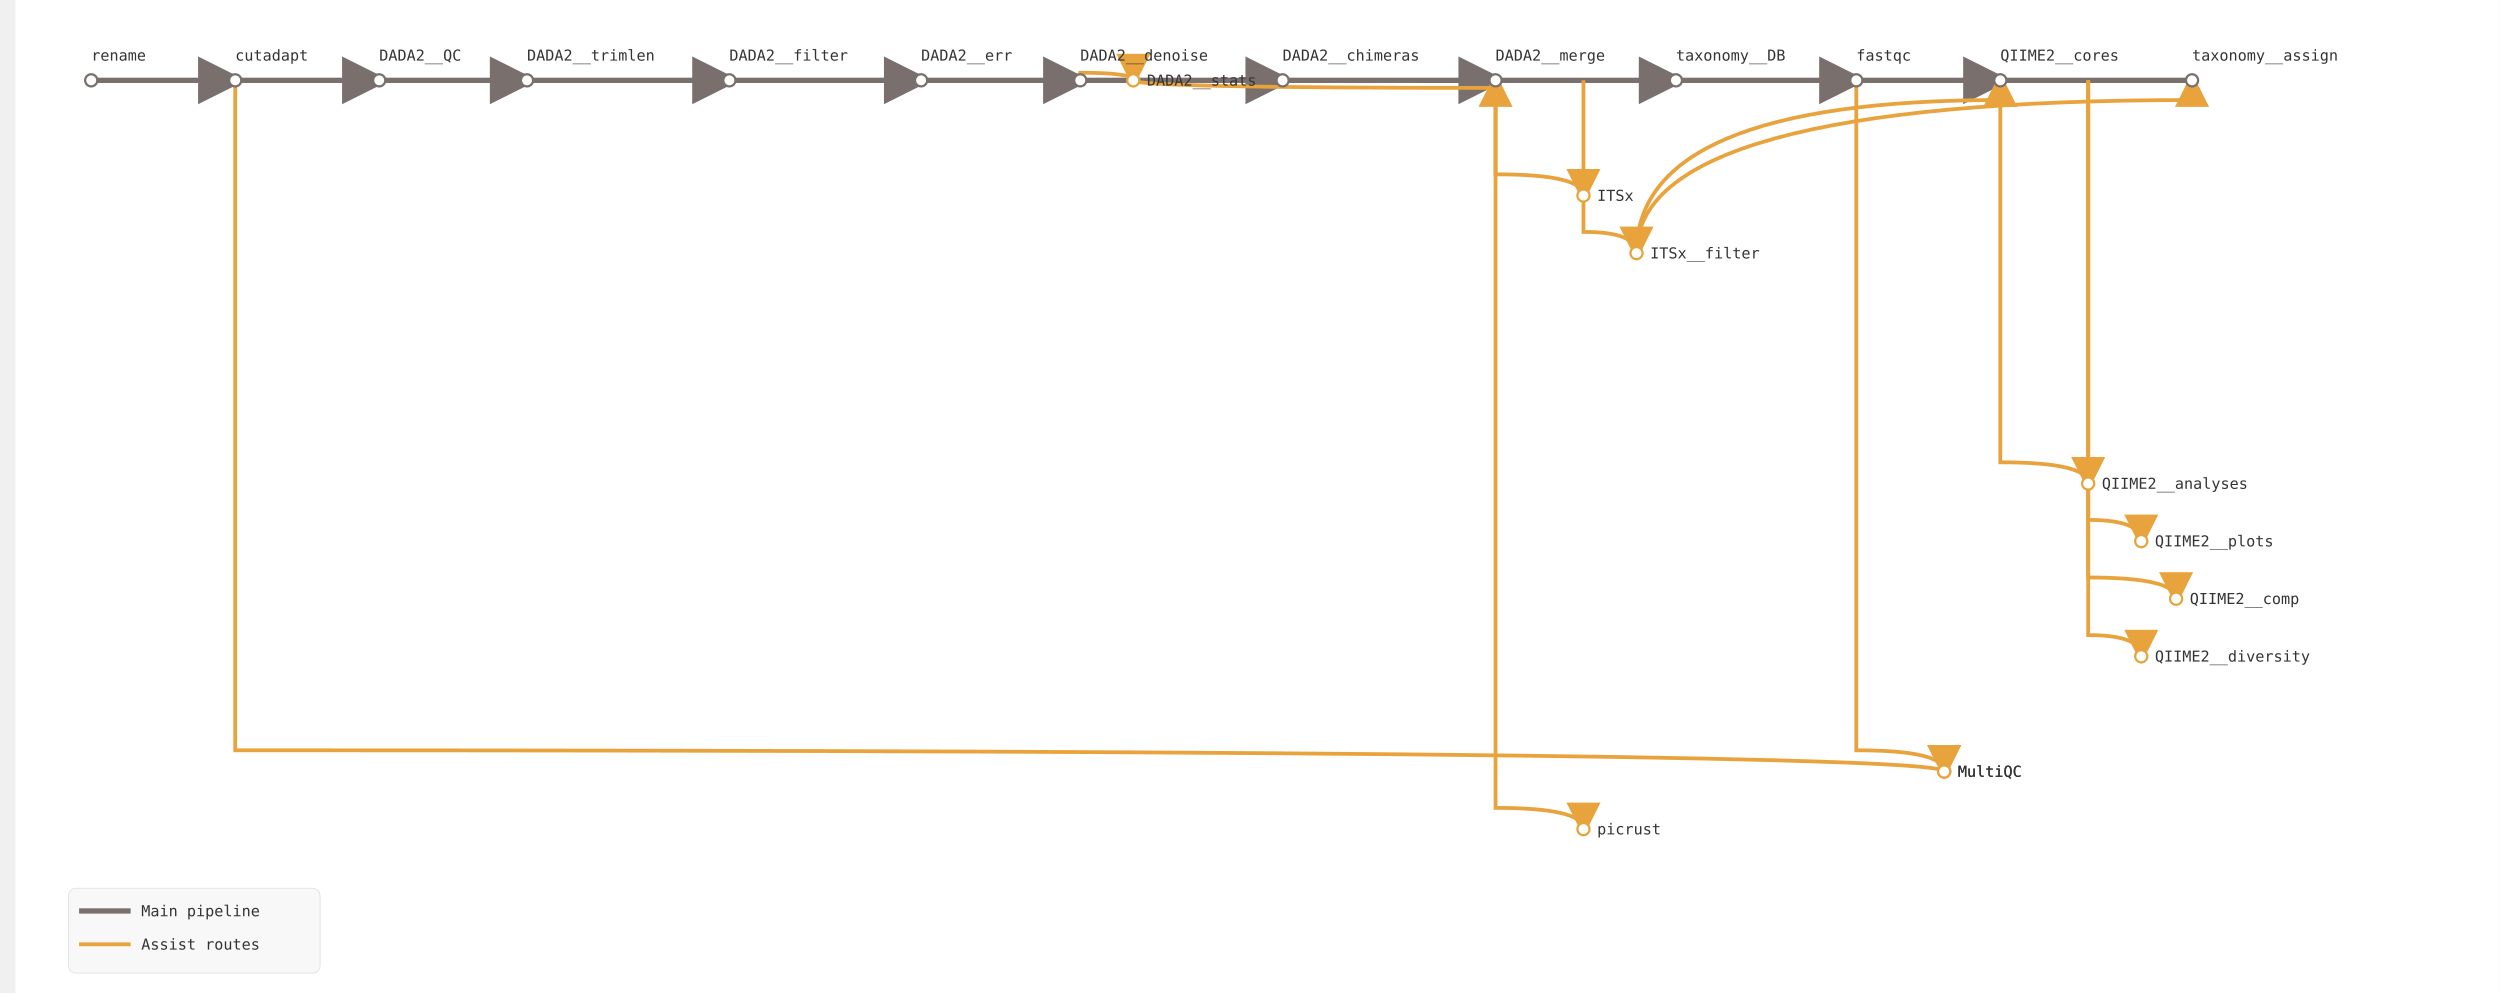
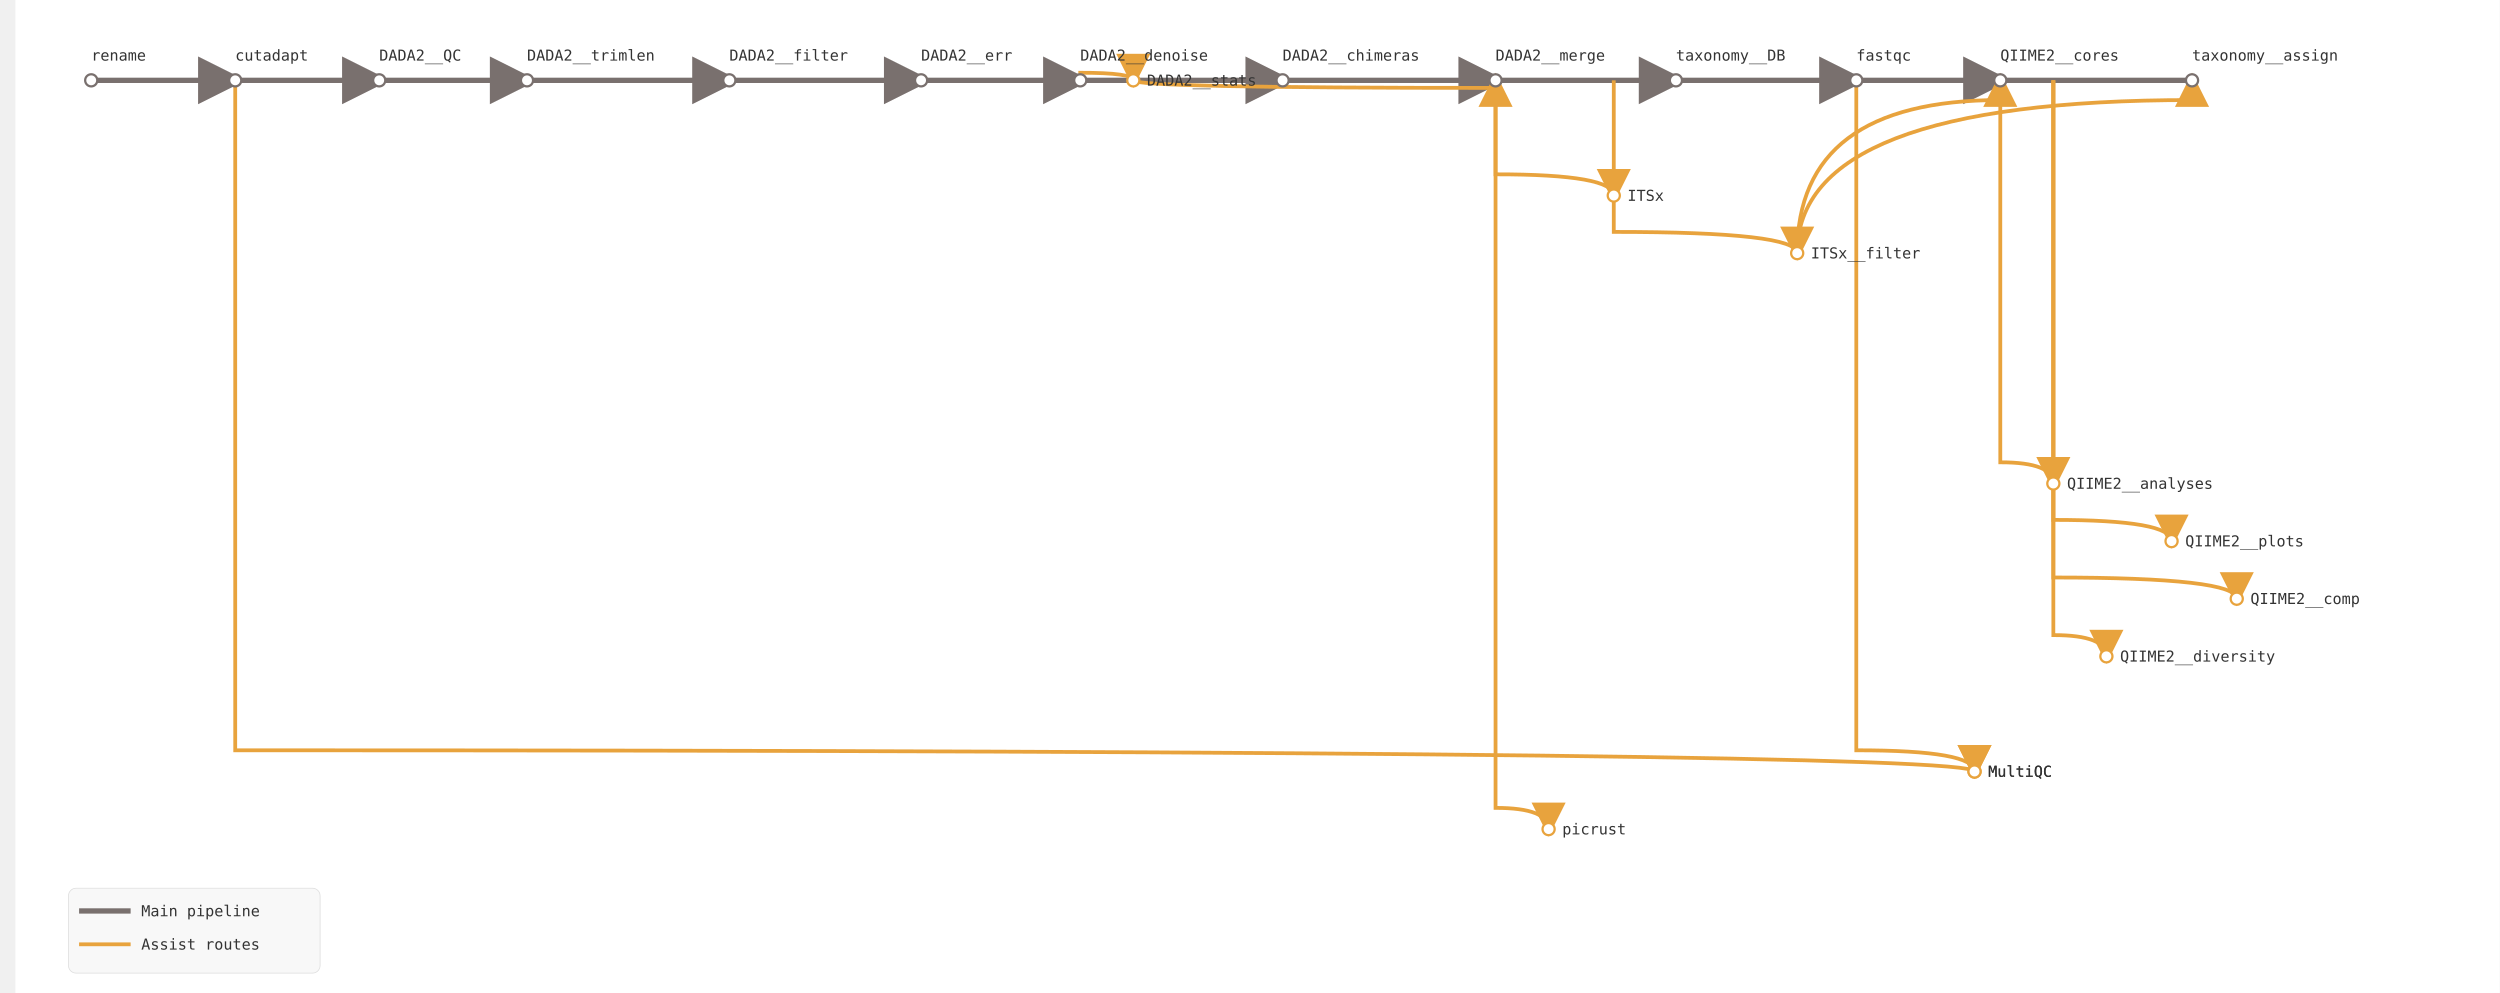
<svg xmlns="http://www.w3.org/2000/svg" width="3198" height="1270" viewBox="-20 -20 3238 1310">
  <defs>
    <marker id="arr" markerWidth="9" markerHeight="9" refX="7" refY="4.5" orient="auto">
      <path d="M0 0 L9 4.5 L0 9 z" fill="#79706E" />
    </marker>
    <marker id="arru" markerWidth="9" markerHeight="9" refX="7" refY="4.5" orient="auto">
      <path d="M0 0 L9 4.5 L0 9 z" fill="#E8A33D" />
    </marker>
  </defs>
  <rect x="-30" y="-30" width="3278" height="1350" fill="#ffffff" />
  <path d="M 70 86 L 260 86 L 450 86 L 645 86 L 912 86 L 1165 86 L 1375 86 L 1642 86 L 1923 86 L 2161 86 L 2399 86 L 2589 86 L 2842 86" fill="none" stroke="#79706E" stroke-width="7" marker-mid="url(#arr)" />
  <path d="M 1375 86 L 1375 76 Q 1445 76 1445 86" fill="none" stroke="#E8A33D" stroke-width="5" marker-end="url(#arru)" />
-   <path d="M 1923 86 L 1923 210 Q 2039 210 2039 238" fill="none" stroke="#E8A33D" stroke-width="5" marker-end="url(#arru)" />
-   <path d="M 2039 86 L 2039 286 Q 2109 286 2109 314" fill="none" stroke="#E8A33D" stroke-width="5" marker-end="url(#arru)" />
-   <path d="M 2589 86 L 2589 590 Q 2705 590 2705 618" fill="none" stroke="#E8A33D" stroke-width="5" marker-end="url(#arru)" />
-   <path d="M 2705 86 L 2705 666 Q 2775 666 2775 694" fill="none" stroke="#E8A33D" stroke-width="5" marker-end="url(#arru)" />
-   <path d="M 2705 86 L 2705 742 Q 2821 742 2821 770" fill="none" stroke="#E8A33D" stroke-width="5" marker-end="url(#arru)" />
-   <path d="M 2705 86 L 2705 818 Q 2775 818 2775 846" fill="none" stroke="#E8A33D" stroke-width="5" marker-end="url(#arru)" />
-   <path d="M 2399 86 L 2399 970 Q 2515 970 2515 998" fill="none" stroke="#E8A33D" stroke-width="5" marker-end="url(#arru)" />
-   <path d="M 260 86 L 260 970 Q 2515 970 2515 998" fill="none" stroke="#E8A33D" stroke-width="5" marker-end="url(#arru)" />
-   <path d="M 1923 86 L 1923 1046 Q 2039 1046 2039 1074" fill="none" stroke="#E8A33D" stroke-width="5" marker-end="url(#arru)" />
+   <path d="M 1923 86 L 1923 210 Q 2079 210 2079 238" fill="none" stroke="#E8A33D" stroke-width="5" marker-end="url(#arru)" />
+   <path d="M 2079 86 L 2079 286 Q 2321 286 2321 314" fill="none" stroke="#E8A33D" stroke-width="5" marker-end="url(#arru)" />
+   <path d="M 2589 86 L 2589 590 Q 2659 590 2659 618" fill="none" stroke="#E8A33D" stroke-width="5" marker-end="url(#arru)" />
+   <path d="M 2659 86 L 2659 666 Q 2815 666 2815 694" fill="none" stroke="#E8A33D" stroke-width="5" marker-end="url(#arru)" />
+   <path d="M 2659 86 L 2659 742 Q 2901 742 2901 770" fill="none" stroke="#E8A33D" stroke-width="5" marker-end="url(#arru)" />
+   <path d="M 2659 86 L 2659 818 Q 2729 818 2729 846" fill="none" stroke="#E8A33D" stroke-width="5" marker-end="url(#arru)" />
+   <path d="M 2399 86 L 2399 970 Q 2555 970 2555 998" fill="none" stroke="#E8A33D" stroke-width="5" marker-end="url(#arru)" />
+   <path d="M 260 86 L 260 970 Q 2555 970 2555 998" fill="none" stroke="#E8A33D" stroke-width="5" marker-end="url(#arru)" />
+   <path d="M 1923 86 L 1923 1046 Q 1993 1046 1993 1074" fill="none" stroke="#E8A33D" stroke-width="5" marker-end="url(#arru)" />
  <path d="M 1445 86 Q 1445 96 1923 96 L 1923 86" fill="none" stroke="#E8A33D" stroke-width="5" marker-end="url(#arru)" />
-   <path d="M 2109 314 Q 2109 112 2842 112 L 2842 86" fill="none" stroke="#E8A33D" stroke-width="5" marker-end="url(#arru)" />
-   <path d="M 2109 314 Q 2109 112 2589 112 L 2589 86" fill="none" stroke="#E8A33D" stroke-width="5" marker-end="url(#arru)" />
+   <path d="M 2321 314 Q 2321 112 2842 112 L 2842 86" fill="none" stroke="#E8A33D" stroke-width="5" marker-end="url(#arru)" />
+   <path d="M 2321 314 Q 2321 112 2589 112 L 2589 86" fill="none" stroke="#E8A33D" stroke-width="5" marker-end="url(#arru)" />
  <circle cx="70" cy="86" r="8" fill="#ffffff" stroke="#79706E" stroke-width="3" />
  <text x="70" y="60" font-size="20" fill="#333333" font-family="JetBrains Mono, Menlo, monospace">rename</text>
  <circle cx="260" cy="86" r="8" fill="#ffffff" stroke="#79706E" stroke-width="3" />
  <text x="260" y="60" font-size="20" fill="#333333" font-family="JetBrains Mono, Menlo, monospace">cutadapt</text>
  <circle cx="450" cy="86" r="8" fill="#ffffff" stroke="#79706E" stroke-width="3" />
  <text x="450" y="60" font-size="20" fill="#333333" font-family="JetBrains Mono, Menlo, monospace">DADA2__QC</text>
  <circle cx="645" cy="86" r="8" fill="#ffffff" stroke="#79706E" stroke-width="3" />
  <text x="645" y="60" font-size="20" fill="#333333" font-family="JetBrains Mono, Menlo, monospace">DADA2__trimlen</text>
  <circle cx="912" cy="86" r="8" fill="#ffffff" stroke="#79706E" stroke-width="3" />
  <text x="912" y="60" font-size="20" fill="#333333" font-family="JetBrains Mono, Menlo, monospace">DADA2__filter</text>
  <circle cx="1165" cy="86" r="8" fill="#ffffff" stroke="#79706E" stroke-width="3" />
  <text x="1165" y="60" font-size="20" fill="#333333" font-family="JetBrains Mono, Menlo, monospace">DADA2__err</text>
  <circle cx="1375" cy="86" r="8" fill="#ffffff" stroke="#79706E" stroke-width="3" />
  <text x="1375" y="60" font-size="20" fill="#333333" font-family="JetBrains Mono, Menlo, monospace">DADA2__denoise</text>
  <circle cx="1642" cy="86" r="8" fill="#ffffff" stroke="#79706E" stroke-width="3" />
  <text x="1642" y="60" font-size="20" fill="#333333" font-family="JetBrains Mono, Menlo, monospace">DADA2__chimeras</text>
  <circle cx="1923" cy="86" r="8" fill="#ffffff" stroke="#79706E" stroke-width="3" />
  <text x="1923" y="60" font-size="20" fill="#333333" font-family="JetBrains Mono, Menlo, monospace">DADA2__merge</text>
  <circle cx="2161" cy="86" r="8" fill="#ffffff" stroke="#79706E" stroke-width="3" />
  <text x="2161" y="60" font-size="20" fill="#333333" font-family="JetBrains Mono, Menlo, monospace">taxonomy__DB</text>
  <circle cx="2399" cy="86" r="8" fill="#ffffff" stroke="#79706E" stroke-width="3" />
  <text x="2399" y="60" font-size="20" fill="#333333" font-family="JetBrains Mono, Menlo, monospace">fastqc</text>
  <circle cx="2589" cy="86" r="8" fill="#ffffff" stroke="#79706E" stroke-width="3" />
  <text x="2589" y="60" font-size="20" fill="#333333" font-family="JetBrains Mono, Menlo, monospace">QIIME2__cores</text>
  <circle cx="2842" cy="86" r="8" fill="#ffffff" stroke="#79706E" stroke-width="3" />
  <text x="2842" y="60" font-size="20" fill="#333333" font-family="JetBrains Mono, Menlo, monospace">taxonomy__assign</text>
  <circle cx="1445" cy="86" r="8" fill="#ffffff" stroke="#E8A33D" stroke-width="3" />
  <text x="1463" y="93" font-size="20" fill="#333333" font-family="JetBrains Mono, Menlo, monospace">DADA2__stats</text>
-   <circle cx="2039" cy="238" r="8" fill="#ffffff" stroke="#E8A33D" stroke-width="3" />
-   <text x="2057" y="245" font-size="20" fill="#333333" font-family="JetBrains Mono, Menlo, monospace">ITSx</text>
-   <circle cx="2109" cy="314" r="8" fill="#ffffff" stroke="#E8A33D" stroke-width="3" />
-   <text x="2127" y="321" font-size="20" fill="#333333" font-family="JetBrains Mono, Menlo, monospace">ITSx__filter</text>
-   <circle cx="2705" cy="618" r="8" fill="#ffffff" stroke="#E8A33D" stroke-width="3" />
-   <text x="2723" y="625" font-size="20" fill="#333333" font-family="JetBrains Mono, Menlo, monospace">QIIME2__analyses</text>
-   <circle cx="2775" cy="694" r="8" fill="#ffffff" stroke="#E8A33D" stroke-width="3" />
-   <text x="2793" y="701" font-size="20" fill="#333333" font-family="JetBrains Mono, Menlo, monospace">QIIME2__plots</text>
-   <circle cx="2821" cy="770" r="8" fill="#ffffff" stroke="#E8A33D" stroke-width="3" />
-   <text x="2839" y="777" font-size="20" fill="#333333" font-family="JetBrains Mono, Menlo, monospace">QIIME2__comp</text>
-   <circle cx="2775" cy="846" r="8" fill="#ffffff" stroke="#E8A33D" stroke-width="3" />
-   <text x="2793" y="853" font-size="20" fill="#333333" font-family="JetBrains Mono, Menlo, monospace">QIIME2__diversity</text>
-   <circle cx="2515" cy="998" r="8" fill="#ffffff" stroke="#E8A33D" stroke-width="3" />
-   <text x="2533" y="1005" font-size="20" fill="#333333" font-family="JetBrains Mono, Menlo, monospace">MultiQC</text>
-   <circle cx="2515" cy="998" r="8" fill="#ffffff" stroke="#E8A33D" stroke-width="3" />
-   <text x="2533" y="1005" font-size="20" fill="#333333" font-family="JetBrains Mono, Menlo, monospace">MultiQC</text>
-   <circle cx="2039" cy="1074" r="8" fill="#ffffff" stroke="#E8A33D" stroke-width="3" />
-   <text x="2057" y="1081" font-size="20" fill="#333333" font-family="JetBrains Mono, Menlo, monospace">picrust</text>
+   <circle cx="2079" cy="238" r="8" fill="#ffffff" stroke="#E8A33D" stroke-width="3" />
+   <text x="2097" y="245" font-size="20" fill="#333333" font-family="JetBrains Mono, Menlo, monospace">ITSx</text>
+   <circle cx="2321" cy="314" r="8" fill="#ffffff" stroke="#E8A33D" stroke-width="3" />
+   <text x="2339" y="321" font-size="20" fill="#333333" font-family="JetBrains Mono, Menlo, monospace">ITSx__filter</text>
+   <circle cx="2659" cy="618" r="8" fill="#ffffff" stroke="#E8A33D" stroke-width="3" />
+   <text x="2677" y="625" font-size="20" fill="#333333" font-family="JetBrains Mono, Menlo, monospace">QIIME2__analyses</text>
+   <circle cx="2815" cy="694" r="8" fill="#ffffff" stroke="#E8A33D" stroke-width="3" />
+   <text x="2833" y="701" font-size="20" fill="#333333" font-family="JetBrains Mono, Menlo, monospace">QIIME2__plots</text>
+   <circle cx="2901" cy="770" r="8" fill="#ffffff" stroke="#E8A33D" stroke-width="3" />
+   <text x="2919" y="777" font-size="20" fill="#333333" font-family="JetBrains Mono, Menlo, monospace">QIIME2__comp</text>
+   <circle cx="2729" cy="846" r="8" fill="#ffffff" stroke="#E8A33D" stroke-width="3" />
+   <text x="2747" y="853" font-size="20" fill="#333333" font-family="JetBrains Mono, Menlo, monospace">QIIME2__diversity</text>
+   <circle cx="2555" cy="998" r="8" fill="#ffffff" stroke="#E8A33D" stroke-width="3" />
+   <text x="2573" y="1005" font-size="20" fill="#333333" font-family="JetBrains Mono, Menlo, monospace">MultiQC</text>
+   <circle cx="2555" cy="998" r="8" fill="#ffffff" stroke="#E8A33D" stroke-width="3" />
+   <text x="2573" y="1005" font-size="20" fill="#333333" font-family="JetBrains Mono, Menlo, monospace">MultiQC</text>
+   <circle cx="1993" cy="1074" r="8" fill="#ffffff" stroke="#E8A33D" stroke-width="3" />
+   <text x="2011" y="1081" font-size="20" fill="#333333" font-family="JetBrains Mono, Menlo, monospace">picrust</text>
  <rect x="40" y="1152" width="332" height="112" rx="10" fill="#f8f8f8" stroke="#dddddd" />
  <path d="M 54 1182 L 122 1182" stroke="#79706E" stroke-width="7" />
  <text x="136" y="1189" font-size="20" fill="#333333" font-family="JetBrains Mono, Menlo, monospace">Main pipeline</text>
  <path d="M 54 1226 L 122 1226" stroke="#E8A33D" stroke-width="5" />
  <text x="136" y="1233" font-size="20" fill="#333333" font-family="JetBrains Mono, Menlo, monospace">Assist routes</text>
</svg>
